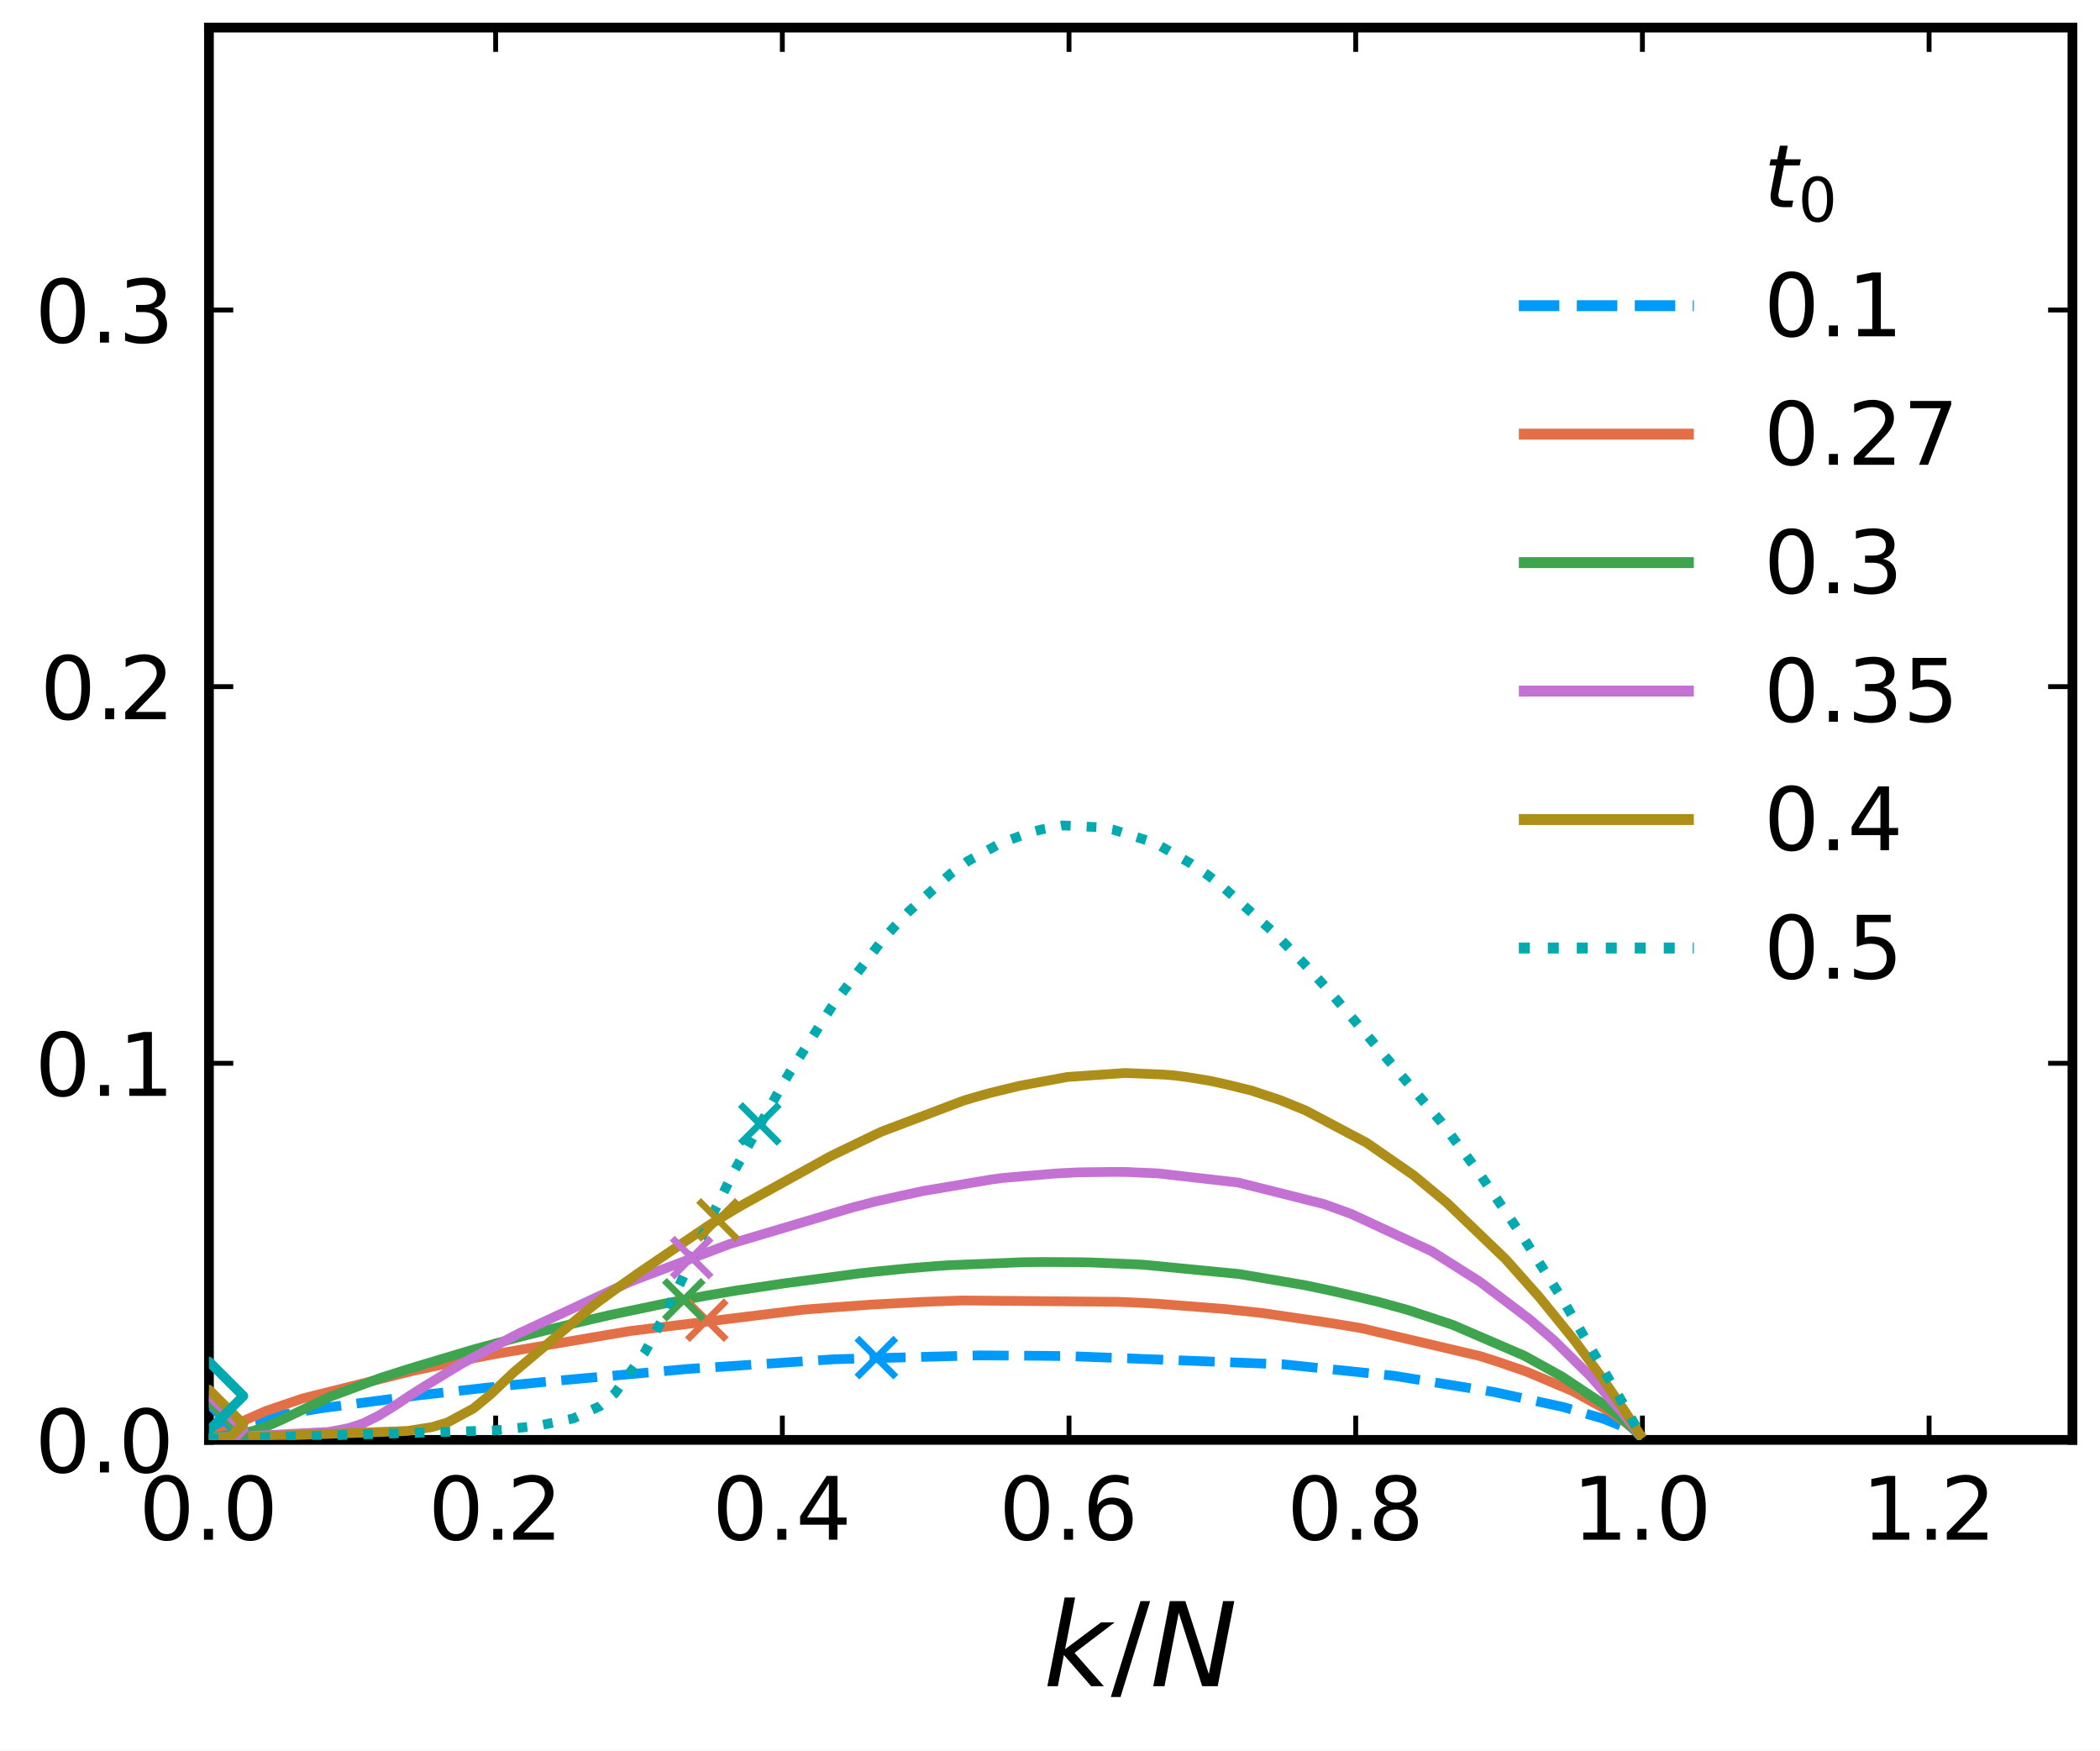
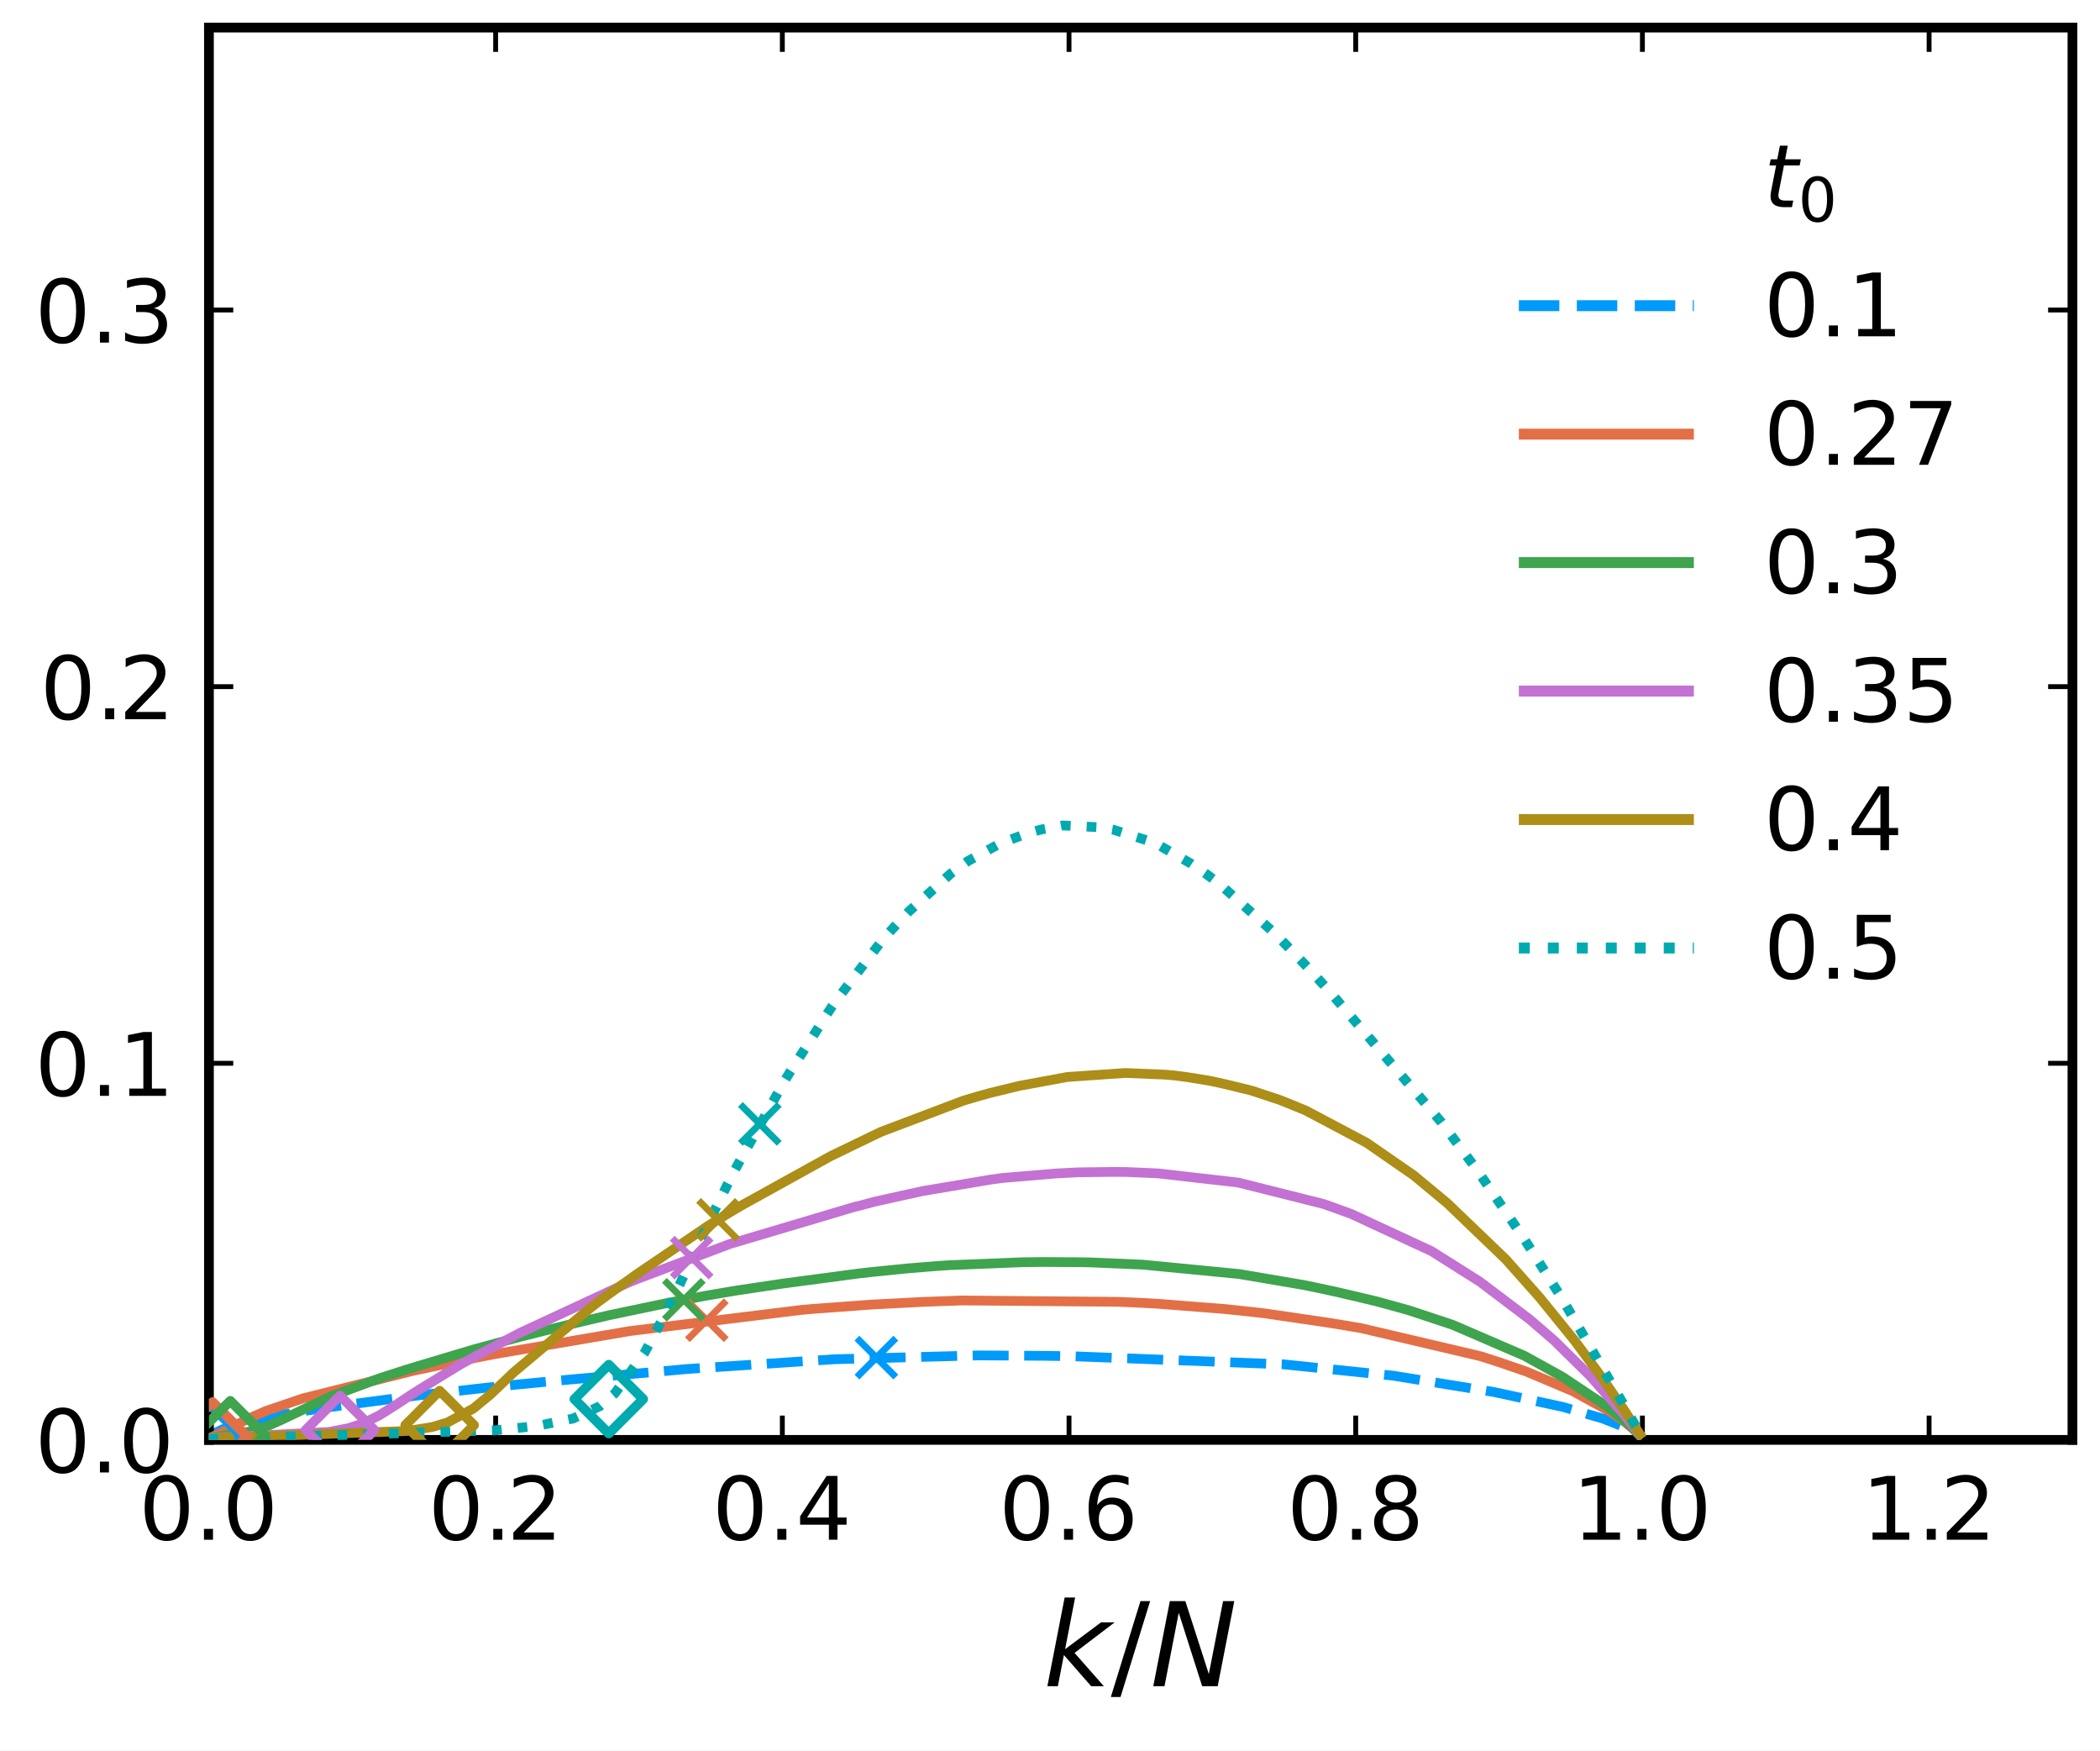
<svg xmlns="http://www.w3.org/2000/svg" xmlns:xlink="http://www.w3.org/1999/xlink" width="216pt" height="180pt" viewBox="0 0 216 180" version="1.1">
  <defs>
    <style type="text/css">*{stroke-linejoin: round; stroke-linecap: butt}</style>
  </defs>
  <g id="figure_1">
    <g id="patch_1">
      <path d="M 0 180  L 216 180  L 216 0  L 0 0  z " style="fill: #ffffff" />
    </g>
    <g id="axes_1">
      <g id="patch_2">
        <path d="M 21.492 148.065  L 213.165 148.065  L 213.165 2.835  L 21.492 2.835  z " style="fill: #ffffff" />
      </g>
      <g id="PathCollection_1">
        <defs>
-           <path id="m0cbe5c86f2" d="M 0 0  C 0 0 0 0 0 0  C 0 0 0 0 0 0  C 0 0 0 0 0 0  C 0 0 0 0 0 0  C 0 0 0 0 0 0  C 0 0 0 0 0 0  C 0 0 0 0 0 0  C 0 0 0 0 0 0  z " style="stroke: #ffffff; stroke-width: 0.7" />
-         </defs>
-         <g clip-path="url(#pea2bd67e8e)">
-           <use xlink:href="#m0cbe5c86f2" x="21.492" y="148.065" style="fill: #ffffff; fill-opacity: 0; stroke: #ffffff; stroke-width: 0.7" />
+           <path id="mbdd2c70fc2" d="M 0 0  C 0 0 0 0 0 0  C 0 0 0 0 0 0  C 0 0 0 0 0 0  C 0 0 0 0 0 0  C 0 0 0 0 0 0  C 0 0 0 0 0 0  C 0 0 0 0 0 0  C 0 0 0 0 0 0  z " style="stroke: #ffffff; stroke-width: 0.7" />
+         </defs>
+         <g clip-path="url(#p59edfd7066)">
+           <use xlink:href="#mbdd2c70fc2" x="21.492" y="148.065" style="fill: #ffffff; fill-opacity: 0; stroke: #ffffff; stroke-width: 0.7" />
        </g>
      </g>
      <g id="matplotlib.axis_1">
        <g id="xtick_1">
          <g id="line2d_1">
            <defs>
-               <path id="m54b2d25c98" d="M 0 0  L 0 -2.5  " style="stroke: #000000; stroke-width: 0.5" />
-             </defs>
-             <g>
-               <use xlink:href="#m54b2d25c98" x="21.492" y="148.065" style="stroke: #000000; stroke-width: 0.5" />
+               <path id="m5e7d4e2cca" d="M 0 0  L 0 -2.5  " style="stroke: #000000; stroke-width: 0.5" />
+             </defs>
+             <g>
+               <use xlink:href="#m5e7d4e2cca" x="21.492" y="148.065" style="stroke: #000000; stroke-width: 0.5" />
            </g>
          </g>
          <g id="line2d_2">
            <defs>
-               <path id="m11ed18d208" d="M 0 0  L 0 2.5  " style="stroke: #000000; stroke-width: 0.5" />
-             </defs>
-             <g>
-               <use xlink:href="#m11ed18d208" x="21.492" y="2.835" style="stroke: #000000; stroke-width: 0.5" />
+               <path id="m5a42cd9159" d="M 0 0  L 0 2.5  " style="stroke: #000000; stroke-width: 0.5" />
+             </defs>
+             <g>
+               <use xlink:href="#m5a42cd9159" x="21.492" y="2.835" style="stroke: #000000; stroke-width: 0.5" />
            </g>
          </g>
          <g id="text_1">
            <g transform="translate(14.29156 158.4039) scale(0.09 -0.09)">
              <defs>
                <path id="DejaVuSans-30" d="M 2034 4250  Q 1547 4250 1301 3770  Q 1056 3291 1056 2328  Q 1056 1369 1301 889  Q 1547 409 2034 409  Q 2525 409 2770 889  Q 3016 1369 3016 2328  Q 3016 3291 2770 3770  Q 2525 4250 2034 4250  z M 2034 4750  Q 2819 4750 3233 4129  Q 3647 3509 3647 2328  Q 3647 1150 3233 529  Q 2819 -91 2034 -91  Q 1250 -91 836 529  Q 422 1150 422 2328  Q 422 3509 836 4129  Q 1250 4750 2034 4750  z " transform="scale(0.015625)" />
                <path id="DejaVuSans-2e" d="M 684 794  L 1344 794  L 1344 0  L 684 0  L 684 794  z " transform="scale(0.015625)" />
              </defs>
              <use xlink:href="#DejaVuSans-30" transform="translate(0 0.78125)" />
              <use xlink:href="#DejaVuSans-2e" transform="translate(63.62305 0.78125)" />
              <use xlink:href="#DejaVuSans-30" transform="translate(95.41016 0.78125)" />
            </g>
          </g>
        </g>
        <g id="xtick_2">
          <g id="line2d_3">
            <g>
-               <use xlink:href="#m54b2d25c98" x="50.98" y="148.065" style="stroke: #000000; stroke-width: 0.5" />
+               <use xlink:href="#m5e7d4e2cca" x="50.98" y="148.065" style="stroke: #000000; stroke-width: 0.5" />
            </g>
          </g>
          <g id="line2d_4">
            <g>
-               <use xlink:href="#m11ed18d208" x="50.98" y="2.835" style="stroke: #000000; stroke-width: 0.5" />
+               <use xlink:href="#m5a42cd9159" x="50.98" y="2.835" style="stroke: #000000; stroke-width: 0.5" />
            </g>
          </g>
          <g id="text_2">
            <g transform="translate(44.04984 158.4039) scale(0.09 -0.09)">
              <defs>
                <path id="DejaVuSans-32" d="M 1228 531  L 3431 531  L 3431 0  L 469 0  L 469 531  Q 828 903 1448 1529  Q 2069 2156 2228 2338  Q 2531 2678 2651 2914  Q 2772 3150 2772 3378  Q 2772 3750 2511 3984  Q 2250 4219 1831 4219  Q 1534 4219 1204 4116  Q 875 4013 500 3803  L 500 4441  Q 881 4594 1212 4672  Q 1544 4750 1819 4750  Q 2544 4750 2975 4387  Q 3406 4025 3406 3419  Q 3406 3131 3298 2873  Q 3191 2616 2906 2266  Q 2828 2175 2409 1742  Q 1991 1309 1228 531  z " transform="scale(0.015625)" />
              </defs>
              <use xlink:href="#DejaVuSans-30" transform="translate(0 0.78125)" />
              <use xlink:href="#DejaVuSans-2e" transform="translate(63.62305 0.78125)" />
              <use xlink:href="#DejaVuSans-32" transform="translate(89.91016 0.78125)" />
            </g>
          </g>
        </g>
        <g id="xtick_3">
          <g id="line2d_5">
            <g>
-               <use xlink:href="#m54b2d25c98" x="80.468" y="148.065" style="stroke: #000000; stroke-width: 0.5" />
+               <use xlink:href="#m5e7d4e2cca" x="80.468" y="148.065" style="stroke: #000000; stroke-width: 0.5" />
            </g>
          </g>
          <g id="line2d_6">
            <g>
-               <use xlink:href="#m11ed18d208" x="80.468" y="2.835" style="stroke: #000000; stroke-width: 0.5" />
+               <use xlink:href="#m5a42cd9159" x="80.468" y="2.835" style="stroke: #000000; stroke-width: 0.5" />
            </g>
          </g>
          <g id="text_3">
            <g transform="translate(73.26811 158.4039) scale(0.09 -0.09)">
              <defs>
                <path id="DejaVuSans-34" d="M 2419 4116  L 825 1625  L 2419 1625  L 2419 4116  z M 2253 4666  L 3047 4666  L 3047 1625  L 3713 1625  L 3713 1100  L 3047 1100  L 3047 0  L 2419 0  L 2419 1100  L 313 1100  L 313 1709  L 2253 4666  z " transform="scale(0.015625)" />
              </defs>
              <use xlink:href="#DejaVuSans-30" transform="translate(0 0.78125)" />
              <use xlink:href="#DejaVuSans-2e" transform="translate(63.62305 0.78125)" />
              <use xlink:href="#DejaVuSans-34" transform="translate(95.41016 0.78125)" />
            </g>
          </g>
        </g>
        <g id="xtick_4">
          <g id="line2d_7">
            <g>
-               <use xlink:href="#m54b2d25c98" x="109.956" y="148.065" style="stroke: #000000; stroke-width: 0.5" />
+               <use xlink:href="#m5e7d4e2cca" x="109.956" y="148.065" style="stroke: #000000; stroke-width: 0.5" />
            </g>
          </g>
          <g id="line2d_8">
            <g>
-               <use xlink:href="#m11ed18d208" x="109.956" y="2.835" style="stroke: #000000; stroke-width: 0.5" />
+               <use xlink:href="#m5a42cd9159" x="109.956" y="2.835" style="stroke: #000000; stroke-width: 0.5" />
            </g>
          </g>
          <g id="text_4">
            <g transform="translate(102.7564 158.4039) scale(0.09 -0.09)">
              <defs>
                <path id="DejaVuSans-36" d="M 2113 2584  Q 1688 2584 1439 2293  Q 1191 2003 1191 1497  Q 1191 994 1439 701  Q 1688 409 2113 409  Q 2538 409 2786 701  Q 3034 994 3034 1497  Q 3034 2003 2786 2293  Q 2538 2584 2113 2584  z M 3366 4563  L 3366 3988  Q 3128 4100 2886 4159  Q 2644 4219 2406 4219  Q 1781 4219 1451 3797  Q 1122 3375 1075 2522  Q 1259 2794 1537 2939  Q 1816 3084 2150 3084  Q 2853 3084 3261 2657  Q 3669 2231 3669 1497  Q 3669 778 3244 343  Q 2819 -91 2113 -91  Q 1303 -91 875 529  Q 447 1150 447 2328  Q 447 3434 972 4092  Q 1497 4750 2381 4750  Q 2619 4750 2861 4703  Q 3103 4656 3366 4563  z " transform="scale(0.015625)" />
              </defs>
              <use xlink:href="#DejaVuSans-30" transform="translate(0 0.78125)" />
              <use xlink:href="#DejaVuSans-2e" transform="translate(63.62305 0.78125)" />
              <use xlink:href="#DejaVuSans-36" transform="translate(95.41016 0.78125)" />
            </g>
          </g>
        </g>
        <g id="xtick_5">
          <g id="line2d_9">
            <g>
-               <use xlink:href="#m54b2d25c98" x="139.445" y="148.065" style="stroke: #000000; stroke-width: 0.5" />
+               <use xlink:href="#m5e7d4e2cca" x="139.445" y="148.065" style="stroke: #000000; stroke-width: 0.5" />
            </g>
          </g>
          <g id="line2d_10">
            <g>
-               <use xlink:href="#m11ed18d208" x="139.445" y="2.835" style="stroke: #000000; stroke-width: 0.5" />
+               <use xlink:href="#m5a42cd9159" x="139.445" y="2.835" style="stroke: #000000; stroke-width: 0.5" />
            </g>
          </g>
          <g id="text_5">
            <g transform="translate(132.3797 158.4039) scale(0.09 -0.09)">
              <defs>
                <path id="DejaVuSans-38" d="M 2034 2216  Q 1584 2216 1326 1975  Q 1069 1734 1069 1313  Q 1069 891 1326 650  Q 1584 409 2034 409  Q 2484 409 2743 651  Q 3003 894 3003 1313  Q 3003 1734 2745 1975  Q 2488 2216 2034 2216  z M 1403 2484  Q 997 2584 770 2862  Q 544 3141 544 3541  Q 544 4100 942 4425  Q 1341 4750 2034 4750  Q 2731 4750 3128 4425  Q 3525 4100 3525 3541  Q 3525 3141 3298 2862  Q 3072 2584 2669 2484  Q 3125 2378 3379 2068  Q 3634 1759 3634 1313  Q 3634 634 3220 271  Q 2806 -91 2034 -91  Q 1263 -91 848 271  Q 434 634 434 1313  Q 434 1759 690 2068  Q 947 2378 1403 2484  z M 1172 3481  Q 1172 3119 1398 2916  Q 1625 2713 2034 2713  Q 2441 2713 2670 2916  Q 2900 3119 2900 3481  Q 2900 3844 2670 4047  Q 2441 4250 2034 4250  Q 1625 4250 1398 4047  Q 1172 3844 1172 3481  z " transform="scale(0.015625)" />
              </defs>
              <use xlink:href="#DejaVuSans-30" transform="translate(0 0.78125)" />
              <use xlink:href="#DejaVuSans-2e" transform="translate(63.62305 0.78125)" />
              <use xlink:href="#DejaVuSans-38" transform="translate(92.78516 0.78125)" />
            </g>
          </g>
        </g>
        <g id="xtick_6">
          <g id="line2d_11">
            <g>
-               <use xlink:href="#m54b2d25c98" x="168.933" y="148.065" style="stroke: #000000; stroke-width: 0.5" />
+               <use xlink:href="#m5e7d4e2cca" x="168.933" y="148.065" style="stroke: #000000; stroke-width: 0.5" />
            </g>
          </g>
          <g id="line2d_12">
            <g>
-               <use xlink:href="#m11ed18d208" x="168.933" y="2.835" style="stroke: #000000; stroke-width: 0.5" />
+               <use xlink:href="#m5a42cd9159" x="168.933" y="2.835" style="stroke: #000000; stroke-width: 0.5" />
            </g>
          </g>
          <g id="text_6">
            <g transform="translate(161.7329 158.4039) scale(0.09 -0.09)">
              <defs>
                <path id="DejaVuSans-31" d="M 794 531  L 1825 531  L 1825 4091  L 703 3866  L 703 4441  L 1819 4666  L 2450 4666  L 2450 531  L 3481 531  L 3481 0  L 794 0  L 794 531  z " transform="scale(0.015625)" />
              </defs>
              <use xlink:href="#DejaVuSans-31" transform="translate(0 0.78125)" />
              <use xlink:href="#DejaVuSans-2e" transform="translate(63.62305 0.78125)" />
              <use xlink:href="#DejaVuSans-30" transform="translate(95.41016 0.78125)" />
            </g>
          </g>
        </g>
        <g id="xtick_7">
          <g id="line2d_13">
            <g>
-               <use xlink:href="#m54b2d25c98" x="198.421" y="148.065" style="stroke: #000000; stroke-width: 0.5" />
+               <use xlink:href="#m5e7d4e2cca" x="198.421" y="148.065" style="stroke: #000000; stroke-width: 0.5" />
            </g>
          </g>
          <g id="line2d_14">
            <g>
-               <use xlink:href="#m11ed18d208" x="198.421" y="2.835" style="stroke: #000000; stroke-width: 0.5" />
+               <use xlink:href="#m5a42cd9159" x="198.421" y="2.835" style="stroke: #000000; stroke-width: 0.5" />
            </g>
          </g>
          <g id="text_7">
            <g transform="translate(191.4912 158.4039) scale(0.09 -0.09)">
              <use xlink:href="#DejaVuSans-31" transform="translate(0 0.78125)" />
              <use xlink:href="#DejaVuSans-2e" transform="translate(63.62305 0.78125)" />
              <use xlink:href="#DejaVuSans-32" transform="translate(89.91016 0.78125)" />
            </g>
          </g>
        </g>
        <g id="text_8">
          <g transform="translate(107.3085 173.3938) scale(0.12 -0.12)">
            <defs>
              <path id="DejaVuSans-Oblique-6b" d="M 1172 4863  L 1747 4863  L 1197 2028  L 3169 3500  L 3916 3500  L 1716 1825  L 3322 0  L 2625 0  L 1131 1709  L 800 0  L 225 0  L 1172 4863  z " transform="scale(0.015625)" />
              <path id="DejaVuSans-2f" d="M 1625 4666  L 2156 4666  L 531 -594  L 0 -594  L 1625 4666  z " transform="scale(0.015625)" />
              <path id="DejaVuSans-Oblique-4e" d="M 1081 4666  L 1931 4666  L 3219 666  L 4000 4666  L 4616 4666  L 3706 0  L 2853 0  L 1569 4025  L 788 0  L 172 0  L 1081 4666  z " transform="scale(0.015625)" />
            </defs>
            <use xlink:href="#DejaVuSans-Oblique-6b" transform="translate(0 0.015625)" />
            <use xlink:href="#DejaVuSans-2f" transform="translate(57.91016 0.015625)" />
            <use xlink:href="#DejaVuSans-Oblique-4e" transform="translate(91.60156 0.015625)" />
          </g>
        </g>
      </g>
      <g id="matplotlib.axis_2">
        <g id="ytick_1">
          <g id="line2d_15">
            <defs>
-               <path id="m6c659e3936" d="M 0 0  L 2.5 0  " style="stroke: #000000; stroke-width: 0.5" />
-             </defs>
-             <g>
-               <use xlink:href="#m6c659e3936" x="21.492" y="148.065" style="stroke: #000000; stroke-width: 0.5" />
+               <path id="mf1e0c9cad1" d="M 0 0  L 2.5 0  " style="stroke: #000000; stroke-width: 0.5" />
+             </defs>
+             <g>
+               <use xlink:href="#mf1e0c9cad1" x="21.492" y="148.065" style="stroke: #000000; stroke-width: 0.5" />
            </g>
          </g>
          <g id="line2d_16">
            <defs>
-               <path id="m9cfebfa2e5" d="M 0 0  L -2.5 0  " style="stroke: #000000; stroke-width: 0.5" />
-             </defs>
-             <g>
-               <use xlink:href="#m9cfebfa2e5" x="213.165" y="148.065" style="stroke: #000000; stroke-width: 0.5" />
+               <path id="maa2b59a7d1" d="M 0 0  L -2.5 0  " style="stroke: #000000; stroke-width: 0.5" />
+             </defs>
+             <g>
+               <use xlink:href="#maa2b59a7d1" x="213.165" y="148.065" style="stroke: #000000; stroke-width: 0.5" />
            </g>
          </g>
          <g id="text_9">
            <g transform="translate(3.59156 151.4847) scale(0.09 -0.09)">
              <use xlink:href="#DejaVuSans-30" transform="translate(0 0.78125)" />
              <use xlink:href="#DejaVuSans-2e" transform="translate(63.62305 0.78125)" />
              <use xlink:href="#DejaVuSans-30" transform="translate(95.41016 0.78125)" />
            </g>
          </g>
        </g>
        <g id="ytick_2">
          <g id="line2d_17">
            <g>
-               <use xlink:href="#m6c659e3936" x="21.492" y="109.337" style="stroke: #000000; stroke-width: 0.5" />
+               <use xlink:href="#mf1e0c9cad1" x="21.492" y="109.337" style="stroke: #000000; stroke-width: 0.5" />
            </g>
          </g>
          <g id="line2d_18">
            <g>
-               <use xlink:href="#m9cfebfa2e5" x="213.165" y="109.337" style="stroke: #000000; stroke-width: 0.5" />
+               <use xlink:href="#maa2b59a7d1" x="213.165" y="109.337" style="stroke: #000000; stroke-width: 0.5" />
            </g>
          </g>
          <g id="text_10">
            <g transform="translate(3.59156 112.7565) scale(0.09 -0.09)">
              <use xlink:href="#DejaVuSans-30" transform="translate(0 0.78125)" />
              <use xlink:href="#DejaVuSans-2e" transform="translate(63.62305 0.78125)" />
              <use xlink:href="#DejaVuSans-31" transform="translate(95.41016 0.78125)" />
            </g>
          </g>
        </g>
        <g id="ytick_3">
          <g id="line2d_19">
            <g>
-               <use xlink:href="#m6c659e3936" x="21.492" y="70.609" style="stroke: #000000; stroke-width: 0.5" />
+               <use xlink:href="#mf1e0c9cad1" x="21.492" y="70.609" style="stroke: #000000; stroke-width: 0.5" />
            </g>
          </g>
          <g id="line2d_20">
            <g>
-               <use xlink:href="#m9cfebfa2e5" x="213.165" y="70.609" style="stroke: #000000; stroke-width: 0.5" />
+               <use xlink:href="#maa2b59a7d1" x="213.165" y="70.609" style="stroke: #000000; stroke-width: 0.5" />
            </g>
          </g>
          <g id="text_11">
            <g transform="translate(4.13156 74.02827) scale(0.09 -0.09)">
              <use xlink:href="#DejaVuSans-30" transform="translate(0 0.78125)" />
              <use xlink:href="#DejaVuSans-2e" transform="translate(63.62305 0.78125)" />
              <use xlink:href="#DejaVuSans-32" transform="translate(89.91016 0.78125)" />
            </g>
          </g>
        </g>
        <g id="ytick_4">
          <g id="line2d_21">
            <g>
-               <use xlink:href="#m6c659e3936" x="21.492" y="31.881" style="stroke: #000000; stroke-width: 0.5" />
+               <use xlink:href="#mf1e0c9cad1" x="21.492" y="31.881" style="stroke: #000000; stroke-width: 0.5" />
            </g>
          </g>
          <g id="line2d_22">
            <g>
-               <use xlink:href="#m9cfebfa2e5" x="213.165" y="31.881" style="stroke: #000000; stroke-width: 0.5" />
+               <use xlink:href="#maa2b59a7d1" x="213.165" y="31.881" style="stroke: #000000; stroke-width: 0.5" />
            </g>
          </g>
          <g id="text_12">
            <g transform="translate(3.59156 35.30008) scale(0.09 -0.09)">
              <defs>
                <path id="DejaVuSans-33" d="M 2597 2516  Q 3050 2419 3304 2112  Q 3559 1806 3559 1356  Q 3559 666 3084 287  Q 2609 -91 1734 -91  Q 1441 -91 1130 -33  Q 819 25 488 141  L 488 750  Q 750 597 1062 519  Q 1375 441 1716 441  Q 2309 441 2620 675  Q 2931 909 2931 1356  Q 2931 1769 2642 2001  Q 2353 2234 1838 2234  L 1294 2234  L 1294 2753  L 1863 2753  Q 2328 2753 2575 2939  Q 2822 3125 2822 3475  Q 2822 3834 2567 4026  Q 2313 4219 1838 4219  Q 1578 4219 1281 4162  Q 984 4106 628 3988  L 628 4550  Q 988 4650 1302 4700  Q 1616 4750 1894 4750  Q 2613 4750 3031 4423  Q 3450 4097 3450 3541  Q 3450 3153 3228 2886  Q 3006 2619 2597 2516  z " transform="scale(0.015625)" />
              </defs>
              <use xlink:href="#DejaVuSans-30" transform="translate(0 0.78125)" />
              <use xlink:href="#DejaVuSans-2e" transform="translate(63.62305 0.78125)" />
              <use xlink:href="#DejaVuSans-33" transform="translate(95.41016 0.78125)" />
            </g>
          </g>
        </g>
      </g>
      <g id="line2d_23">
-         <path d="M 21.501 148.065  L 21.645 147.688  L 22.112 147.339  L 22.985 146.944  L 24.911 146.357  L 28.862 145.506  L 33.028 144.813  L 42.972 143.497  L 50.19 142.684  L 53.141 142.38  L 57.11 141.998  L 70.744 140.772  L 85.853 139.772  L 100.666 139.378  L 107.406 139.42  L 110.367 139.466  L 132.037 140.298  L 143.348 141.469  L 153.679 143.146  L 160.78 144.683  L 164.874 145.877  L 167.232 146.811  L 168.465 147.523  L 168.924 148.011  L 168.933 148.034  L 168.933 148.034  " clip-path="url(#pea2bd67e8e)" style="fill: none; stroke-dasharray: 3.7,1.6; stroke-dashoffset: 0; stroke: #009afa" />
+         <path d="M 21.501 148.065  L 21.645 147.688  L 22.112 147.339  L 22.985 146.944  L 24.911 146.357  L 28.862 145.506  L 33.028 144.813  L 42.972 143.497  L 50.19 142.684  L 53.141 142.38  L 57.11 141.998  L 70.744 140.772  L 85.853 139.772  L 100.666 139.378  L 107.406 139.42  L 110.367 139.466  L 132.037 140.298  L 143.348 141.469  L 153.679 143.146  L 160.78 144.683  L 164.874 145.877  L 167.232 146.811  L 168.465 147.523  L 168.924 148.011  L 168.933 148.034  L 168.933 148.034  " clip-path="url(#p59edfd7066)" style="fill: none; stroke-dasharray: 3.7,1.6; stroke-dashoffset: 0; stroke: #009afa" />
      </g>
      <g id="patch_3">
        <path d="M 21.492 148.065  L 21.492 2.835  " style="fill: none; stroke: #000000; stroke-linejoin: miter; stroke-linecap: square" />
      </g>
      <g id="patch_4">
        <path d="M 213.165 148.065  L 213.165 2.835  " style="fill: none; stroke: #000000; stroke-linejoin: miter; stroke-linecap: square" />
      </g>
      <g id="patch_5">
        <path d="M 21.492 148.065  L 213.165 148.065  " style="fill: none; stroke: #000000; stroke-linejoin: miter; stroke-linecap: square" />
      </g>
      <g id="patch_6">
        <path d="M 21.492 2.835  L 213.165 2.835  " style="fill: none; stroke: #000000; stroke-linejoin: miter; stroke-linecap: square" />
      </g>
      <g id="line2d_24">
-         <path d="M 21.501 148.065  L 21.627 147.84  L 22.229 147.567  L 23.489 146.947  L 25.451 145.924  L 27.368 145.086  L 31.157 143.798  L 42.567 140.945  L 47.436 139.916  L 50.829 139.254  L 64.768 136.877  L 82.479 134.694  L 83.576 134.6  L 89.714 134.147  L 94.861 133.878  L 97.309 133.79  L 98.956 133.729  L 115.028 133.868  L 117.107 133.959  L 119.168 134.073  L 126.007 134.61  L 128.77 134.905  L 129.967 135.039  L 136.293 135.964  L 138.309 136.289  L 140.073 136.591  L 152.285 139.463  L 154.111 140.05  L 156.982 141.035  L 161.752 143.046  L 165.567 145.135  L 167.043 146.157  L 168.204 147.135  L 168.933 147.881  L 168.933 147.881  " clip-path="url(#pea2bd67e8e)" style="fill: none; stroke: #e36f47" />
+         <path d="M 21.501 148.065  L 21.627 147.84  L 22.229 147.567  L 23.489 146.947  L 25.451 145.924  L 27.368 145.086  L 31.157 143.798  L 42.567 140.945  L 47.436 139.916  L 50.829 139.254  L 64.768 136.877  L 82.479 134.694  L 83.576 134.6  L 89.714 134.147  L 94.861 133.878  L 97.309 133.79  L 98.956 133.729  L 115.028 133.868  L 117.107 133.959  L 119.168 134.073  L 126.007 134.61  L 128.77 134.905  L 129.967 135.039  L 136.293 135.964  L 138.309 136.289  L 140.073 136.591  L 152.285 139.463  L 154.111 140.05  L 156.982 141.035  L 161.752 143.046  L 165.567 145.135  L 167.043 146.157  L 168.204 147.135  L 168.933 147.881  L 168.933 147.881  " clip-path="url(#p59edfd7066)" style="fill: none; stroke: #e36f47" />
      </g>
      <g id="line2d_25">
-         <path d="M 21.501 148.065  L 21.627 147.872  L 22.265 147.753  L 25.928 147.174  L 27.584 146.614  L 28.889 146.036  L 33.964 143.619  L 39.13 141.698  L 41.911 140.807  L 42.954 140.491  L 48.714 138.767  L 53.483 137.471  L 56.003 136.84  L 57.974 136.355  L 59.27 136.032  L 62.707 135.232  L 68.458 134.027  L 72.606 133.239  L 75.792 132.699  L 80.616 131.979  L 88.454 130.938  L 89.975 130.771  L 93.376 130.428  L 96.418 130.181  L 97.642 130.101  L 105.192 129.796  L 107.199 129.773  L 111.132 129.794  L 112.248 129.818  L 117.53 130.045  L 127.456 131.008  L 134.088 132.136  L 135.168 132.358  L 137.355 132.824  L 139.785 133.392  L 141.711 133.855  L 144.878 134.729  L 149.414 136.234  L 156.802 139.42  L 160.69 141.57  L 165.477 144.757  L 167.817 146.716  L 168.735 147.706  L 168.933 147.893  L 168.933 147.893  " clip-path="url(#pea2bd67e8e)" style="fill: none; stroke: #3ea44e" />
+         <path d="M 21.501 148.065  L 21.627 147.872  L 22.265 147.753  L 25.928 147.174  L 27.584 146.614  L 28.889 146.036  L 33.964 143.619  L 39.13 141.698  L 41.911 140.807  L 42.954 140.491  L 48.714 138.767  L 53.483 137.471  L 56.003 136.84  L 57.974 136.355  L 59.27 136.032  L 62.707 135.232  L 68.458 134.027  L 72.606 133.239  L 75.792 132.699  L 80.616 131.979  L 88.454 130.938  L 89.975 130.771  L 93.376 130.428  L 96.418 130.181  L 97.642 130.101  L 105.192 129.796  L 107.199 129.773  L 111.132 129.794  L 112.248 129.818  L 117.53 130.045  L 127.456 131.008  L 134.088 132.136  L 135.168 132.358  L 137.355 132.824  L 139.785 133.392  L 141.711 133.855  L 144.878 134.729  L 149.414 136.234  L 156.802 139.42  L 160.69 141.57  L 165.477 144.757  L 167.817 146.716  L 168.735 147.706  L 168.933 147.893  L 168.933 147.893  " clip-path="url(#p59edfd7066)" style="fill: none; stroke: #3ea44e" />
      </g>
      <g id="line2d_26">
-         <path d="M 21.501 148.065  L 21.627 147.903  L 22.346 147.834  L 33.802 147.251  L 35.845 146.861  L 37.357 146.364  L 39.013 145.543  L 40.66 144.511  L 42.315 143.411  L 43.143 142.882  L 47.472 140.239  L 53.402 137.1  L 64.453 131.968  L 65.38 131.582  L 75.054 127.924  L 87.86 124.115  L 88.58 123.942  L 89.93 123.578  L 92.737 122.952  L 93.394 122.811  L 94.96 122.469  L 101.989 121.284  L 103.086 121.135  L 108.594 120.672  L 110.844 120.554  L 111.798 120.54  L 114.605 120.508  L 115.937 120.52  L 119.105 120.661  L 127.366 121.604  L 136.167 123.814  L 138.975 124.825  L 147.245 128.66  L 152.222 131.805  L 157.36 135.69  L 159.835 137.826  L 163.56 141.497  L 166.953 145.344  L 168.384 147.195  L 168.933 147.9  L 168.933 147.9  " clip-path="url(#pea2bd67e8e)" style="fill: none; stroke: #c371d2" />
+         <path d="M 21.501 148.065  L 21.627 147.903  L 22.346 147.834  L 33.802 147.251  L 35.845 146.861  L 37.357 146.364  L 39.013 145.543  L 40.66 144.511  L 42.315 143.411  L 43.143 142.882  L 47.472 140.239  L 53.402 137.1  L 64.453 131.968  L 65.38 131.582  L 75.054 127.924  L 87.86 124.115  L 88.58 123.942  L 89.93 123.578  L 92.737 122.952  L 93.394 122.811  L 94.96 122.469  L 101.989 121.284  L 103.086 121.135  L 108.594 120.672  L 110.844 120.554  L 111.798 120.54  L 114.605 120.508  L 115.937 120.52  L 119.105 120.661  L 127.366 121.604  L 136.167 123.814  L 138.975 124.825  L 147.245 128.66  L 152.222 131.805  L 157.36 135.69  L 159.835 137.826  L 163.56 141.497  L 166.953 145.344  L 168.384 147.195  L 168.933 147.9  L 168.933 147.9  " clip-path="url(#p59edfd7066)" style="fill: none; stroke: #c371d2" />
      </g>
      <g id="line2d_27">
-         <path d="M 21.501 148.065  L 21.618 147.925  L 22.373 147.873  L 41.884 147.148  L 44.448 146.744  L 46.032 146.271  L 48.696 144.834  L 50.442 143.398  L 52.835 141.119  L 60.611 134.586  L 61.475 133.91  L 62.644 133.059  L 63.274 132.603  L 64.831 131.508  L 65.587 130.967  L 72.804 126.071  L 74.694 124.898  L 75.396 124.474  L 76.404 123.886  L 85.439 118.887  L 90.083 116.643  L 90.668 116.37  L 99.091 113.184  L 99.838 112.96  L 100.558 112.75  L 101.8 112.401  L 104.85 111.658  L 109.782 110.748  L 115.739 110.338  L 119.825 110.506  L 120.833 110.594  L 121.436 110.673  L 122.129 110.763  L 124.468 111.143  L 125.899 111.458  L 126.565 111.615  L 128.689 112.135  L 131.695 113.129  L 134.286 114.185  L 140.559 117.506  L 145.409 120.862  L 148.847 123.711  L 154.885 129.504  L 158.332 133.385  L 161.95 137.843  L 164.802 141.708  L 166.962 144.865  L 168.933 147.899  L 168.933 147.899  " clip-path="url(#pea2bd67e8e)" style="fill: none; stroke: #ac8e18" />
+         <path d="M 21.501 148.065  L 21.618 147.925  L 22.373 147.873  L 41.884 147.148  L 44.448 146.744  L 46.032 146.271  L 48.696 144.834  L 50.442 143.398  L 52.835 141.119  L 60.611 134.586  L 61.475 133.91  L 62.644 133.059  L 63.274 132.603  L 64.831 131.508  L 65.587 130.967  L 72.804 126.071  L 74.694 124.898  L 75.396 124.474  L 76.404 123.886  L 85.439 118.887  L 90.083 116.643  L 90.668 116.37  L 99.091 113.184  L 99.838 112.96  L 100.558 112.75  L 101.8 112.401  L 104.85 111.658  L 109.782 110.748  L 115.739 110.338  L 119.825 110.506  L 120.833 110.594  L 121.436 110.673  L 122.129 110.763  L 124.468 111.143  L 125.899 111.458  L 126.565 111.615  L 128.689 112.135  L 131.695 113.129  L 134.286 114.185  L 140.559 117.506  L 145.409 120.862  L 148.847 123.711  L 154.885 129.504  L 158.332 133.385  L 161.95 137.843  L 164.802 141.708  L 166.962 144.865  L 168.933 147.899  L 168.933 147.899  " clip-path="url(#p59edfd7066)" style="fill: none; stroke: #ac8e18" />
      </g>
      <g id="line2d_28">
-         <path d="M 21.501 148.065  L 21.618 147.97  L 50.802 147.092  L 55.247 146.635  L 58.946 145.869  L 61.7 144.601  L 63.256 143.264  L 66.298 139.101  L 68.566 134.844  L 70.006 131.884  L 72.472 126.607  L 72.993 125.521  L 73.515 124.44  L 74.361 122.749  L 74.874 121.695  L 75.567 120.332  L 80.652 111.229  L 81.264 110.225  L 85.529 103.558  L 85.835 103.115  L 90.758 96.658  L 92.009 95.288  L 93.52 93.687  L 97.768 89.852  L 99.568 88.537  L 102.933 86.699  L 105.624 85.715  L 106.353 85.502  L 107.082 85.304  L 109.314 84.881  L 112.868 85.057  L 114.506 85.319  L 118.097 86.453  L 119.384 87.015  L 122.516 88.812  L 124.063 89.869  L 125.494 90.942  L 131.245 96.094  L 134.601 99.583  L 136.77 101.967  L 148.253 115.397  L 151.853 120.214  L 156.73 127.329  L 160.717 133.611  L 167.133 144.655  L 168.933 147.9  L 168.933 147.9  " clip-path="url(#pea2bd67e8e)" style="fill: none; stroke-dasharray: 1,1.65; stroke-dashoffset: 0; stroke: #00aaae" />
+         <path d="M 21.501 148.065  L 21.618 147.97  L 50.802 147.092  L 55.247 146.635  L 58.946 145.869  L 61.7 144.601  L 63.256 143.264  L 66.298 139.101  L 68.566 134.844  L 70.006 131.884  L 72.472 126.607  L 72.993 125.521  L 73.515 124.44  L 74.361 122.749  L 74.874 121.695  L 75.567 120.332  L 80.652 111.229  L 81.264 110.225  L 85.529 103.558  L 85.835 103.115  L 90.758 96.658  L 92.009 95.288  L 93.52 93.687  L 97.768 89.852  L 99.568 88.537  L 102.933 86.699  L 105.624 85.715  L 106.353 85.502  L 107.082 85.304  L 109.314 84.881  L 112.868 85.057  L 114.506 85.319  L 118.097 86.453  L 119.384 87.015  L 122.516 88.812  L 124.063 89.869  L 125.494 90.942  L 131.245 96.094  L 134.601 99.583  L 136.77 101.967  L 148.253 115.397  L 151.853 120.214  L 156.73 127.329  L 160.717 133.611  L 167.133 144.655  L 168.933 147.9  L 168.933 147.9  " clip-path="url(#p59edfd7066)" style="fill: none; stroke-dasharray: 1,1.65; stroke-dashoffset: 0; stroke: #00aaae" />
      </g>
      <g id="PathCollection_2">
        <defs>
-           <path id="m6149baa3a6" d="M -2 2  L 2 -2  M -2 -2  L 2 2  " style="stroke: #009afa; stroke-width: 0.7" />
-         </defs>
-         <g clip-path="url(#pea2bd67e8e)">
-           <use xlink:href="#m6149baa3a6" x="90.142" y="139.606" style="fill: #009afa; stroke: #009afa; stroke-width: 0.7" />
+           <path id="mc713cb3e6e" d="M -2 2  L 2 -2  M -2 -2  L 2 2  " style="stroke: #009afa; stroke-width: 0.7" />
+         </defs>
+         <g clip-path="url(#p59edfd7066)">
+           <use xlink:href="#mc713cb3e6e" x="90.142" y="139.606" style="fill: #009afa; stroke: #009afa; stroke-width: 0.7" />
        </g>
      </g>
      <g id="PathCollection_3">
        <defs>
-           <path id="m8608d53538" d="M -2 2  L 2 -2  M -2 -2  L 2 2  " style="stroke: #e36f47; stroke-width: 0.7" />
-         </defs>
-         <g clip-path="url(#pea2bd67e8e)">
-           <use xlink:href="#m8608d53538" x="72.701" y="135.76" style="fill: #e36f47; stroke: #e36f47; stroke-width: 0.7" />
+           <path id="m84002fa18e" d="M -2 2  L 2 -2  M -2 -2  L 2 2  " style="stroke: #e36f47; stroke-width: 0.7" />
+         </defs>
+         <g clip-path="url(#p59edfd7066)">
+           <use xlink:href="#m84002fa18e" x="72.701" y="135.76" style="fill: #e36f47; stroke: #e36f47; stroke-width: 0.7" />
        </g>
      </g>
      <g id="PathCollection_4">
        <defs>
-           <path id="mde92a71ee2" d="M -2 2  L 2 -2  M -2 -2  L 2 2  " style="stroke: #3ea44e; stroke-width: 0.7" />
-         </defs>
-         <g clip-path="url(#pea2bd67e8e)">
-           <use xlink:href="#mde92a71ee2" x="70.336" y="133.658" style="fill: #3ea44e; stroke: #3ea44e; stroke-width: 0.7" />
+           <path id="m3b12462a91" d="M -2 2  L 2 -2  M -2 -2  L 2 2  " style="stroke: #3ea44e; stroke-width: 0.7" />
+         </defs>
+         <g clip-path="url(#p59edfd7066)">
+           <use xlink:href="#m3b12462a91" x="70.336" y="133.658" style="fill: #3ea44e; stroke: #3ea44e; stroke-width: 0.7" />
        </g>
      </g>
      <g id="PathCollection_5">
        <defs>
-           <path id="m5c7d94841d" d="M -2 2  L 2 -2  M -2 -2  L 2 2  " style="stroke: #c371d2; stroke-width: 0.7" />
-         </defs>
-         <g clip-path="url(#pea2bd67e8e)">
-           <use xlink:href="#m5c7d94841d" x="71.144" y="129.325" style="fill: #c371d2; stroke: #c371d2; stroke-width: 0.7" />
+           <path id="m38da2ad8c5" d="M -2 2  L 2 -2  M -2 -2  L 2 2  " style="stroke: #c371d2; stroke-width: 0.7" />
+         </defs>
+         <g clip-path="url(#p59edfd7066)">
+           <use xlink:href="#m38da2ad8c5" x="71.144" y="129.325" style="fill: #c371d2; stroke: #c371d2; stroke-width: 0.7" />
        </g>
      </g>
      <g id="PathCollection_6">
        <defs>
-           <path id="ma2b3c18955" d="M -2 2  L 2 -2  M -2 -2  L 2 2  " style="stroke: #ac8e18; stroke-width: 0.7" />
-         </defs>
-         <g clip-path="url(#pea2bd67e8e)">
-           <use xlink:href="#ma2b3c18955" x="73.852" y="125.439" style="fill: #ac8e18; stroke: #ac8e18; stroke-width: 0.7" />
+           <path id="m8e2783ea2c" d="M -2 2  L 2 -2  M -2 -2  L 2 2  " style="stroke: #ac8e18; stroke-width: 0.7" />
+         </defs>
+         <g clip-path="url(#p59edfd7066)">
+           <use xlink:href="#m8e2783ea2c" x="73.852" y="125.439" style="fill: #ac8e18; stroke: #ac8e18; stroke-width: 0.7" />
        </g>
      </g>
      <g id="PathCollection_7">
        <defs>
-           <path id="m0507a154ca" d="M -2 2  L 2 -2  M -2 -2  L 2 2  " style="stroke: #00aaae; stroke-width: 0.7" />
-         </defs>
-         <g clip-path="url(#pea2bd67e8e)">
-           <use xlink:href="#m0507a154ca" x="78.153" y="115.573" style="fill: #00aaae; stroke: #00aaae; stroke-width: 0.7" />
+           <path id="m140f427710" d="M -2 2  L 2 -2  M -2 -2  L 2 2  " style="stroke: #00aaae; stroke-width: 0.7" />
+         </defs>
+         <g clip-path="url(#p59edfd7066)">
+           <use xlink:href="#m140f427710" x="78.153" y="115.573" style="fill: #00aaae; stroke: #00aaae; stroke-width: 0.7" />
        </g>
      </g>
      <g id="PathCollection_8">
        <defs>
-           <path id="m84a23b8bb7" d="M -0 3.536  L 3.536 0  L 0 -3.536  L -3.536 -0  z " style="stroke: #009afa" />
-         </defs>
-         <g clip-path="url(#pea2bd67e8e)">
-           <use xlink:href="#m84a23b8bb7" x="21.492" y="147.896" style="fill-opacity: 0; stroke: #009afa" />
+           <path id="m9ced6a0cba" d="M -0 3.536  L 3.536 0  L 0 -3.536  L -3.536 -0  z " style="stroke: #009afa" />
+         </defs>
+         <g clip-path="url(#p59edfd7066)">
+           <use xlink:href="#m9ced6a0cba" x="21.528" y="147.896" style="fill-opacity: 0; stroke: #009afa" />
        </g>
      </g>
      <g id="PathCollection_9">
        <defs>
-           <path id="m4ce6e851e9" d="M -0 3.536  L 3.536 0  L 0 -3.536  L -3.536 -0  z " style="stroke: #e36f47" />
-         </defs>
-         <g clip-path="url(#pea2bd67e8e)">
-           <use xlink:href="#m4ce6e851e9" x="21.492" y="147.564" style="fill-opacity: 0; stroke: #e36f47" />
+           <path id="m4cc676c227" d="M -0 3.536  L 3.536 0  L 0 -3.536  L -3.536 -0  z " style="stroke: #e36f47" />
+         </defs>
+         <g clip-path="url(#p59edfd7066)">
+           <use xlink:href="#m4cc676c227" x="21.87" y="147.718" style="fill-opacity: 0; stroke: #e36f47" />
        </g>
      </g>
      <g id="PathCollection_10">
        <defs>
-           <path id="m2558a466b8" d="M -0 3.536  L 3.536 0  L 0 -3.536  L -3.536 -0  z " style="stroke: #3ea44e" />
-         </defs>
-         <g clip-path="url(#pea2bd67e8e)">
-           <use xlink:href="#m2558a466b8" x="21.492" y="147.546" style="fill-opacity: 0; stroke: #3ea44e" />
+           <path id="md2f1f8c489" d="M -0 3.536  L 3.536 0  L 0 -3.536  L -3.536 -0  z " style="stroke: #3ea44e" />
+         </defs>
+         <g clip-path="url(#p59edfd7066)">
+           <use xlink:href="#md2f1f8c489" x="23.687" y="147.591" style="fill-opacity: 0; stroke: #3ea44e" />
        </g>
      </g>
      <g id="PathCollection_11">
        <defs>
-           <path id="m2847baa4c6" d="M -0 3.536  L 3.536 0  L 0 -3.536  L -3.536 -0  z " style="stroke: #c371d2" />
-         </defs>
-         <g clip-path="url(#pea2bd67e8e)">
-           <use xlink:href="#m2847baa4c6" x="21.492" y="146.98" style="fill-opacity: 0; stroke: #c371d2" />
+           <path id="m6bb5f4e662" d="M -0 3.536  L 3.536 0  L 0 -3.536  L -3.536 -0  z " style="stroke: #c371d2" />
+         </defs>
+         <g clip-path="url(#p59edfd7066)">
+           <use xlink:href="#m6bb5f4e662" x="34.972" y="147.056" style="fill-opacity: 0; stroke: #c371d2" />
        </g>
      </g>
      <g id="PathCollection_12">
        <defs>
-           <path id="m5c20db5c1c" d="M -0 3.536  L 3.536 0  L 0 -3.536  L -3.536 -0  z " style="stroke: #ac8e18" />
-         </defs>
-         <g clip-path="url(#pea2bd67e8e)">
-           <use xlink:href="#m5c20db5c1c" x="21.493" y="146.435" style="fill-opacity: 0; stroke: #ac8e18" />
+           <path id="m6b3409ccfa" d="M -0 3.536  L 3.536 0  L 0 -3.536  L -3.536 -0  z " style="stroke: #ac8e18" />
+         </defs>
+         <g clip-path="url(#p59edfd7066)">
+           <use xlink:href="#m6b3409ccfa" x="45.222" y="146.552" style="fill-opacity: 0; stroke: #ac8e18" />
        </g>
      </g>
      <g id="PathCollection_13">
        <defs>
-           <path id="mb2e11064df" d="M -0 3.536  L 3.536 0  L 0 -3.536  L -3.536 -0  z " style="stroke: #00aaae" />
-         </defs>
-         <g clip-path="url(#pea2bd67e8e)">
-           <use xlink:href="#mb2e11064df" x="21.494" y="143.555" style="fill-opacity: 0; stroke: #00aaae" />
+           <path id="m87f7d5bfbc" d="M -0 3.536  L 3.536 0  L 0 -3.536  L -3.536 -0  z " style="stroke: #00aaae" />
+         </defs>
+         <g clip-path="url(#p59edfd7066)">
+           <use xlink:href="#m87f7d5bfbc" x="62.617" y="143.873" style="fill-opacity: 0; stroke: #00aaae" />
        </g>
      </g>
      <g id="legend_1">
        <g id="patch_7">
          <path d="M 149.026 109.707  L 208.665 109.707  L 208.665 7.335  L 149.026 7.335  L 149.026 109.707  z " style="fill: none; opacity: 0" />
        </g>
        <g id="line2d_29">
          <path d="M 156.226 18.223  L 165.226 18.223  L 174.226 18.223  " style="fill: none" />
          <defs>
-             <path id="m74ef19e43c" d="M 0 3.6  C 0.955 3.6 1.87 3.221 2.546 2.546  C 3.221 1.87 3.6 0.955 3.6 0  C 3.6 -0.955 3.221 -1.87 2.546 -2.546  C 1.87 -3.221 0.955 -3.6 0 -3.6  C -0.955 -3.6 -1.87 -3.221 -2.546 -2.546  C -3.221 -1.87 -3.6 -0.955 -3.6 0  C -3.6 0.955 -3.221 1.87 -2.546 2.546  C -1.87 3.221 -0.955 3.6 0 3.6  z " style="stroke: #ffffff; stroke-width: inf" />
+             <path id="me3475c536b" d="M 0 3.6  C 0.955 3.6 1.87 3.221 2.546 2.546  C 3.221 1.87 3.6 0.955 3.6 0  C 3.6 -0.955 3.221 -1.87 2.546 -2.546  C 1.87 -3.221 0.955 -3.6 0 -3.6  C -0.955 -3.6 -1.87 -3.221 -2.546 -2.546  C -3.221 -1.87 -3.6 -0.955 -3.6 0  C -3.6 0.955 -3.221 1.87 -2.546 2.546  C -1.87 3.221 -0.955 3.6 0 3.6  z " style="stroke: #ffffff; stroke-width: inf" />
          </defs>
          <g>
-             <use xlink:href="#m74ef19e43c" x="165.226" y="18.223" style="fill: #ffffff; fill-opacity: 0; stroke: #ffffff; stroke-width: inf" />
+             <use xlink:href="#me3475c536b" x="165.226" y="18.223" style="fill: #ffffff; fill-opacity: 0; stroke: #ffffff; stroke-width: inf" />
          </g>
        </g>
        <g id="text_13">
          <g transform="translate(181.4263 21.37324) scale(0.09 -0.09)">
            <defs>
              <path id="DejaVuSans-Oblique-74" d="M 2706 3500  L 2619 3053  L 1472 3053  L 1100 1153  Q 1081 1047 1072 975  Q 1063 903 1063 863  Q 1063 663 1183 572  Q 1303 481 1569 481  L 2150 481  L 2053 0  L 1503 0  Q 991 0 739 200  Q 488 400 488 806  Q 488 878 497 964  Q 506 1050 525 1153  L 897 3053  L 409 3053  L 500 3500  L 978 3500  L 1172 4494  L 1747 4494  L 1556 3500  L 2706 3500  z " transform="scale(0.015625)" />
            </defs>
            <use xlink:href="#DejaVuSans-Oblique-74" transform="translate(0 0.78125)" />
            <use xlink:href="#DejaVuSans-30" transform="translate(39.20898 -15.625) scale(0.7)" />
          </g>
        </g>
        <g id="line2d_30">
          <path d="M 156.226 31.434  L 165.226 31.434  L 174.226 31.434  " style="fill: none; stroke-dasharray: 4.162,1.8; stroke-dashoffset: 0; stroke: #009afa; stroke-width: 1.125; stroke-linejoin: miter" />
        </g>
        <g id="text_14">
          <g transform="translate(181.4263 34.58355) scale(0.09 -0.09)">
            <use xlink:href="#DejaVuSans-30" />
            <use xlink:href="#DejaVuSans-2e" x="63.623" />
            <use xlink:href="#DejaVuSans-31" x="95.41" />
          </g>
        </g>
        <g id="line2d_31">
          <path d="M 156.226 44.644  L 165.226 44.644  L 174.226 44.644  " style="fill: none; stroke: #e36f47; stroke-width: 1.125; stroke-linejoin: miter" />
        </g>
        <g id="text_15">
          <g transform="translate(181.4263 47.79386) scale(0.09 -0.09)">
            <defs>
              <path id="DejaVuSans-37" d="M 525 4666  L 3525 4666  L 3525 4397  L 1831 0  L 1172 0  L 2766 4134  L 525 4134  L 525 4666  z " transform="scale(0.015625)" />
            </defs>
            <use xlink:href="#DejaVuSans-30" />
            <use xlink:href="#DejaVuSans-2e" x="63.623" />
            <use xlink:href="#DejaVuSans-32" x="95.41" />
            <use xlink:href="#DejaVuSans-37" x="159.033" />
          </g>
        </g>
        <g id="line2d_32">
          <path d="M 156.226 57.854  L 165.226 57.854  L 174.226 57.854  " style="fill: none; stroke: #3ea44e; stroke-width: 1.125; stroke-linejoin: miter" />
        </g>
        <g id="text_16">
          <g transform="translate(181.4263 61.00418) scale(0.09 -0.09)">
            <use xlink:href="#DejaVuSans-30" />
            <use xlink:href="#DejaVuSans-2e" x="63.623" />
            <use xlink:href="#DejaVuSans-33" x="95.41" />
          </g>
        </g>
        <g id="line2d_33">
          <path d="M 156.226 71.064  L 165.226 71.064  L 174.226 71.064  " style="fill: none; stroke: #c371d2; stroke-width: 1.125; stroke-linejoin: miter" />
        </g>
        <g id="text_17">
          <g transform="translate(181.4263 74.21449) scale(0.09 -0.09)">
            <defs>
              <path id="DejaVuSans-35" d="M 691 4666  L 3169 4666  L 3169 4134  L 1269 4134  L 1269 2991  Q 1406 3038 1543 3061  Q 1681 3084 1819 3084  Q 2600 3084 3056 2656  Q 3513 2228 3513 1497  Q 3513 744 3044 326  Q 2575 -91 1722 -91  Q 1428 -91 1123 -41  Q 819 9 494 109  L 494 744  Q 775 591 1075 516  Q 1375 441 1709 441  Q 2250 441 2565 725  Q 2881 1009 2881 1497  Q 2881 1984 2565 2268  Q 2250 2553 1709 2553  Q 1456 2553 1204 2497  Q 953 2441 691 2322  L 691 4666  z " transform="scale(0.015625)" />
            </defs>
            <use xlink:href="#DejaVuSans-30" />
            <use xlink:href="#DejaVuSans-2e" x="63.623" />
            <use xlink:href="#DejaVuSans-33" x="95.41" />
            <use xlink:href="#DejaVuSans-35" x="159.033" />
          </g>
        </g>
        <g id="line2d_34">
          <path d="M 156.226 84.275  L 165.226 84.275  L 174.226 84.275  " style="fill: none; stroke: #ac8e18; stroke-width: 1.125; stroke-linejoin: miter" />
        </g>
        <g id="text_18">
          <g transform="translate(181.4263 87.4248) scale(0.09 -0.09)">
            <use xlink:href="#DejaVuSans-30" />
            <use xlink:href="#DejaVuSans-2e" x="63.623" />
            <use xlink:href="#DejaVuSans-34" x="95.41" />
          </g>
        </g>
        <g id="line2d_35">
          <path d="M 156.226 97.485  L 165.226 97.485  L 174.226 97.485  " style="fill: none; stroke-dasharray: 1.125,1.856; stroke-dashoffset: 0; stroke: #00aaae; stroke-width: 1.125; stroke-linejoin: miter" />
        </g>
        <g id="text_19">
          <g transform="translate(181.4263 100.6351) scale(0.09 -0.09)">
            <use xlink:href="#DejaVuSans-30" />
            <use xlink:href="#DejaVuSans-2e" x="63.623" />
            <use xlink:href="#DejaVuSans-35" x="95.41" />
          </g>
        </g>
      </g>
    </g>
  </g>
  <defs>
-     <clipPath id="pea2bd67e8e">
+     <clipPath id="p59edfd7066">
      <rect x="21.492" y="2.835" width="191.674" height="145.231" />
    </clipPath>
  </defs>
</svg>
